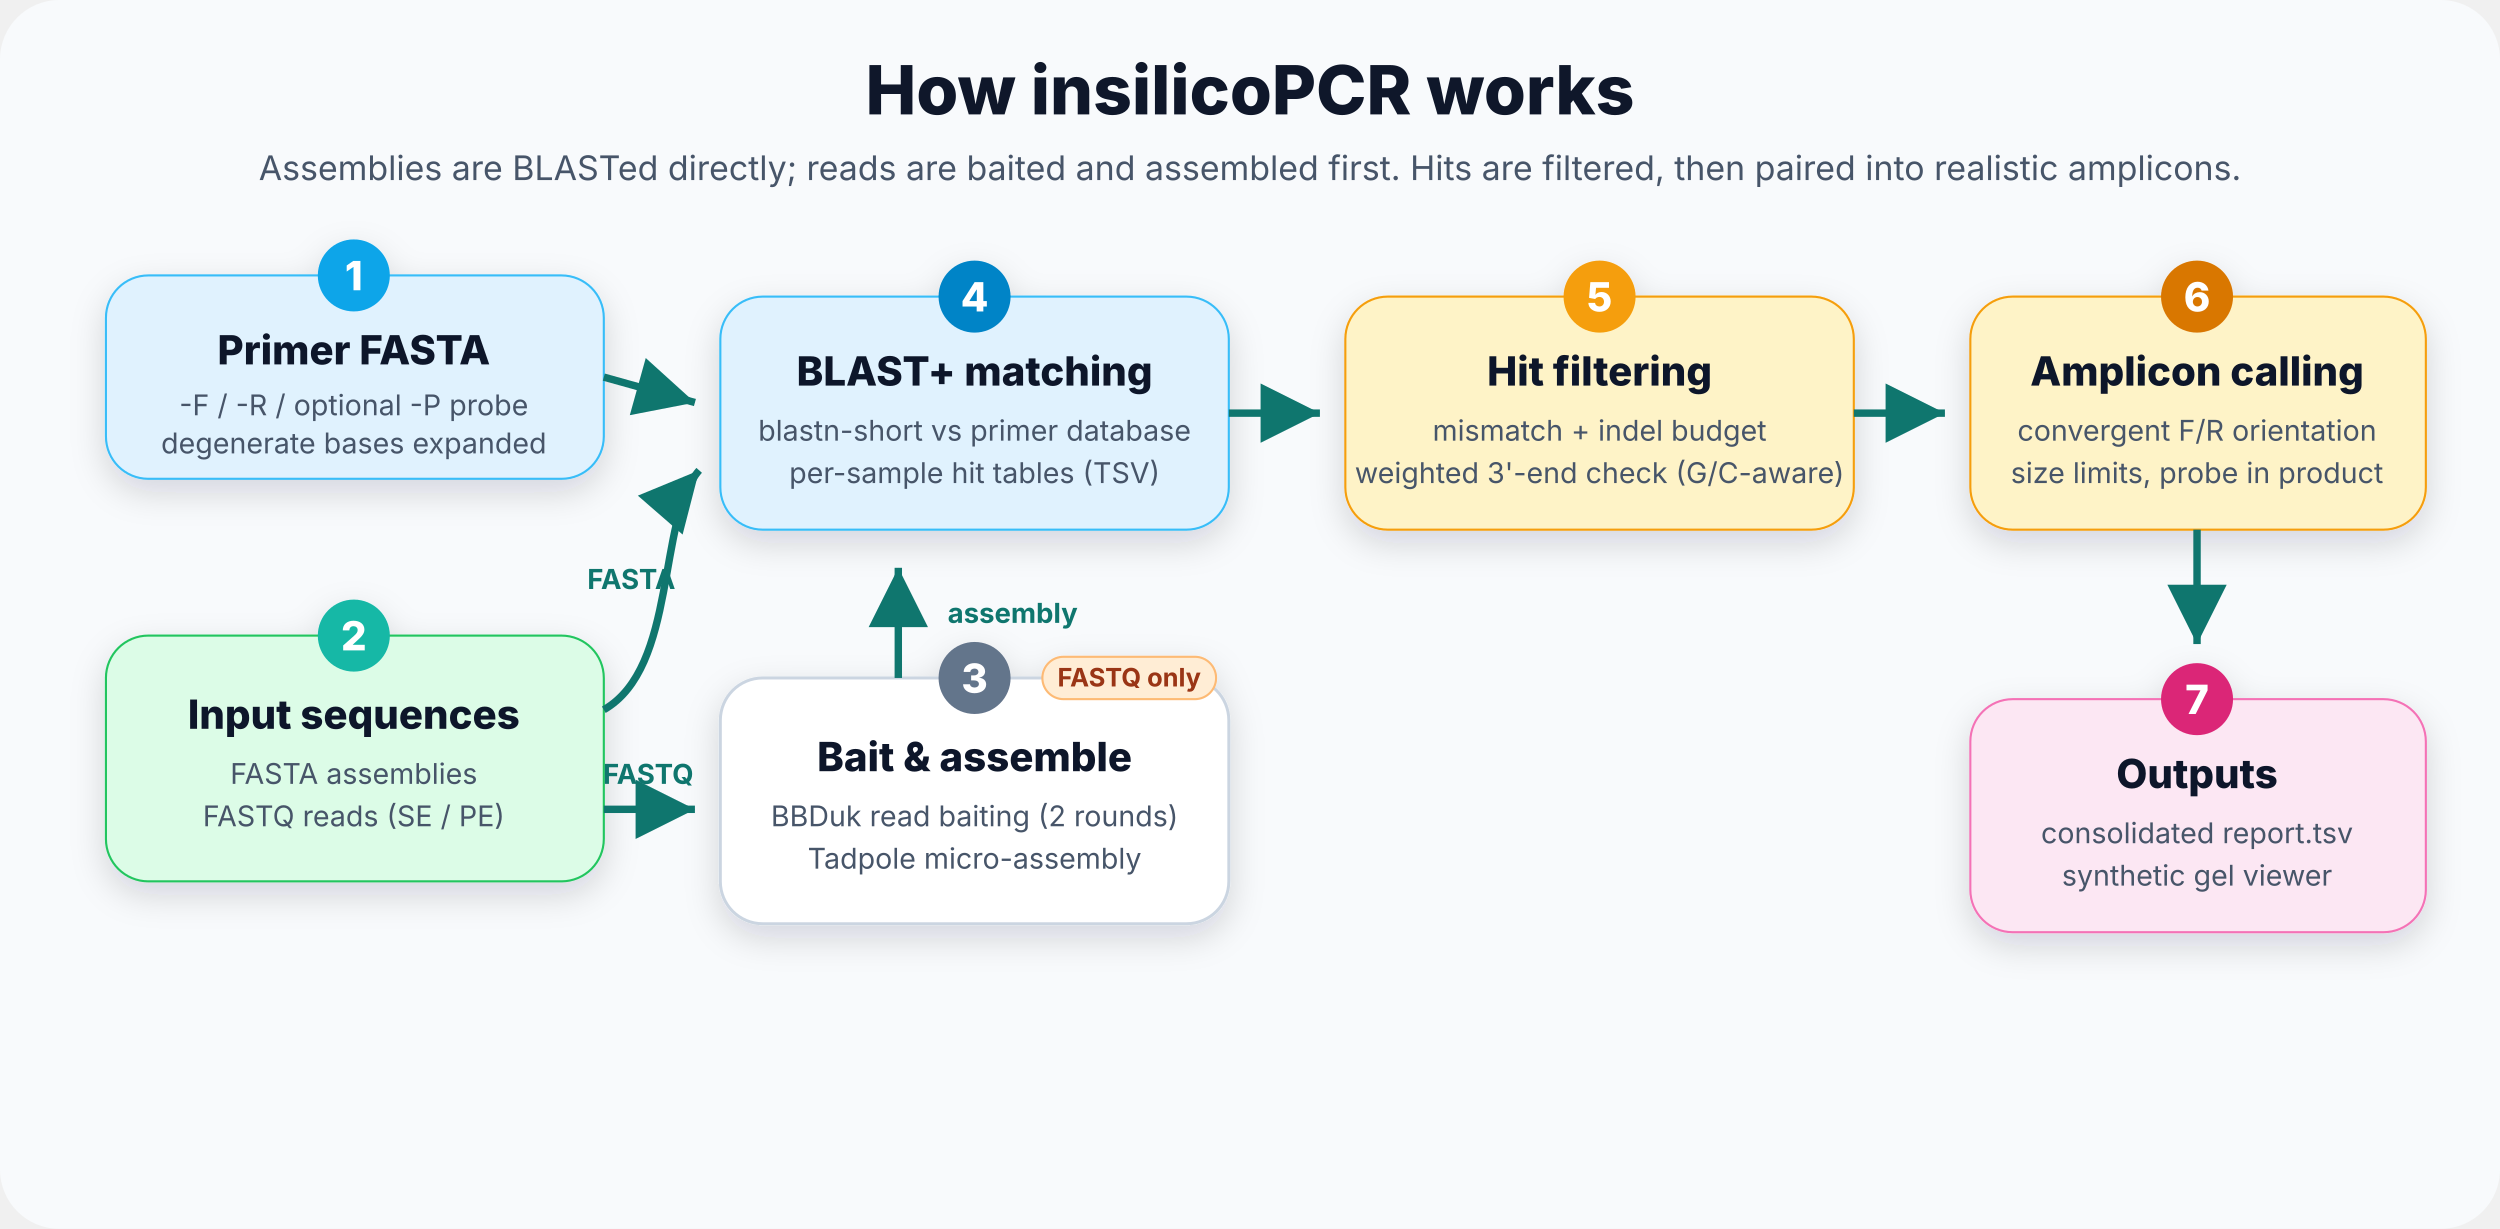
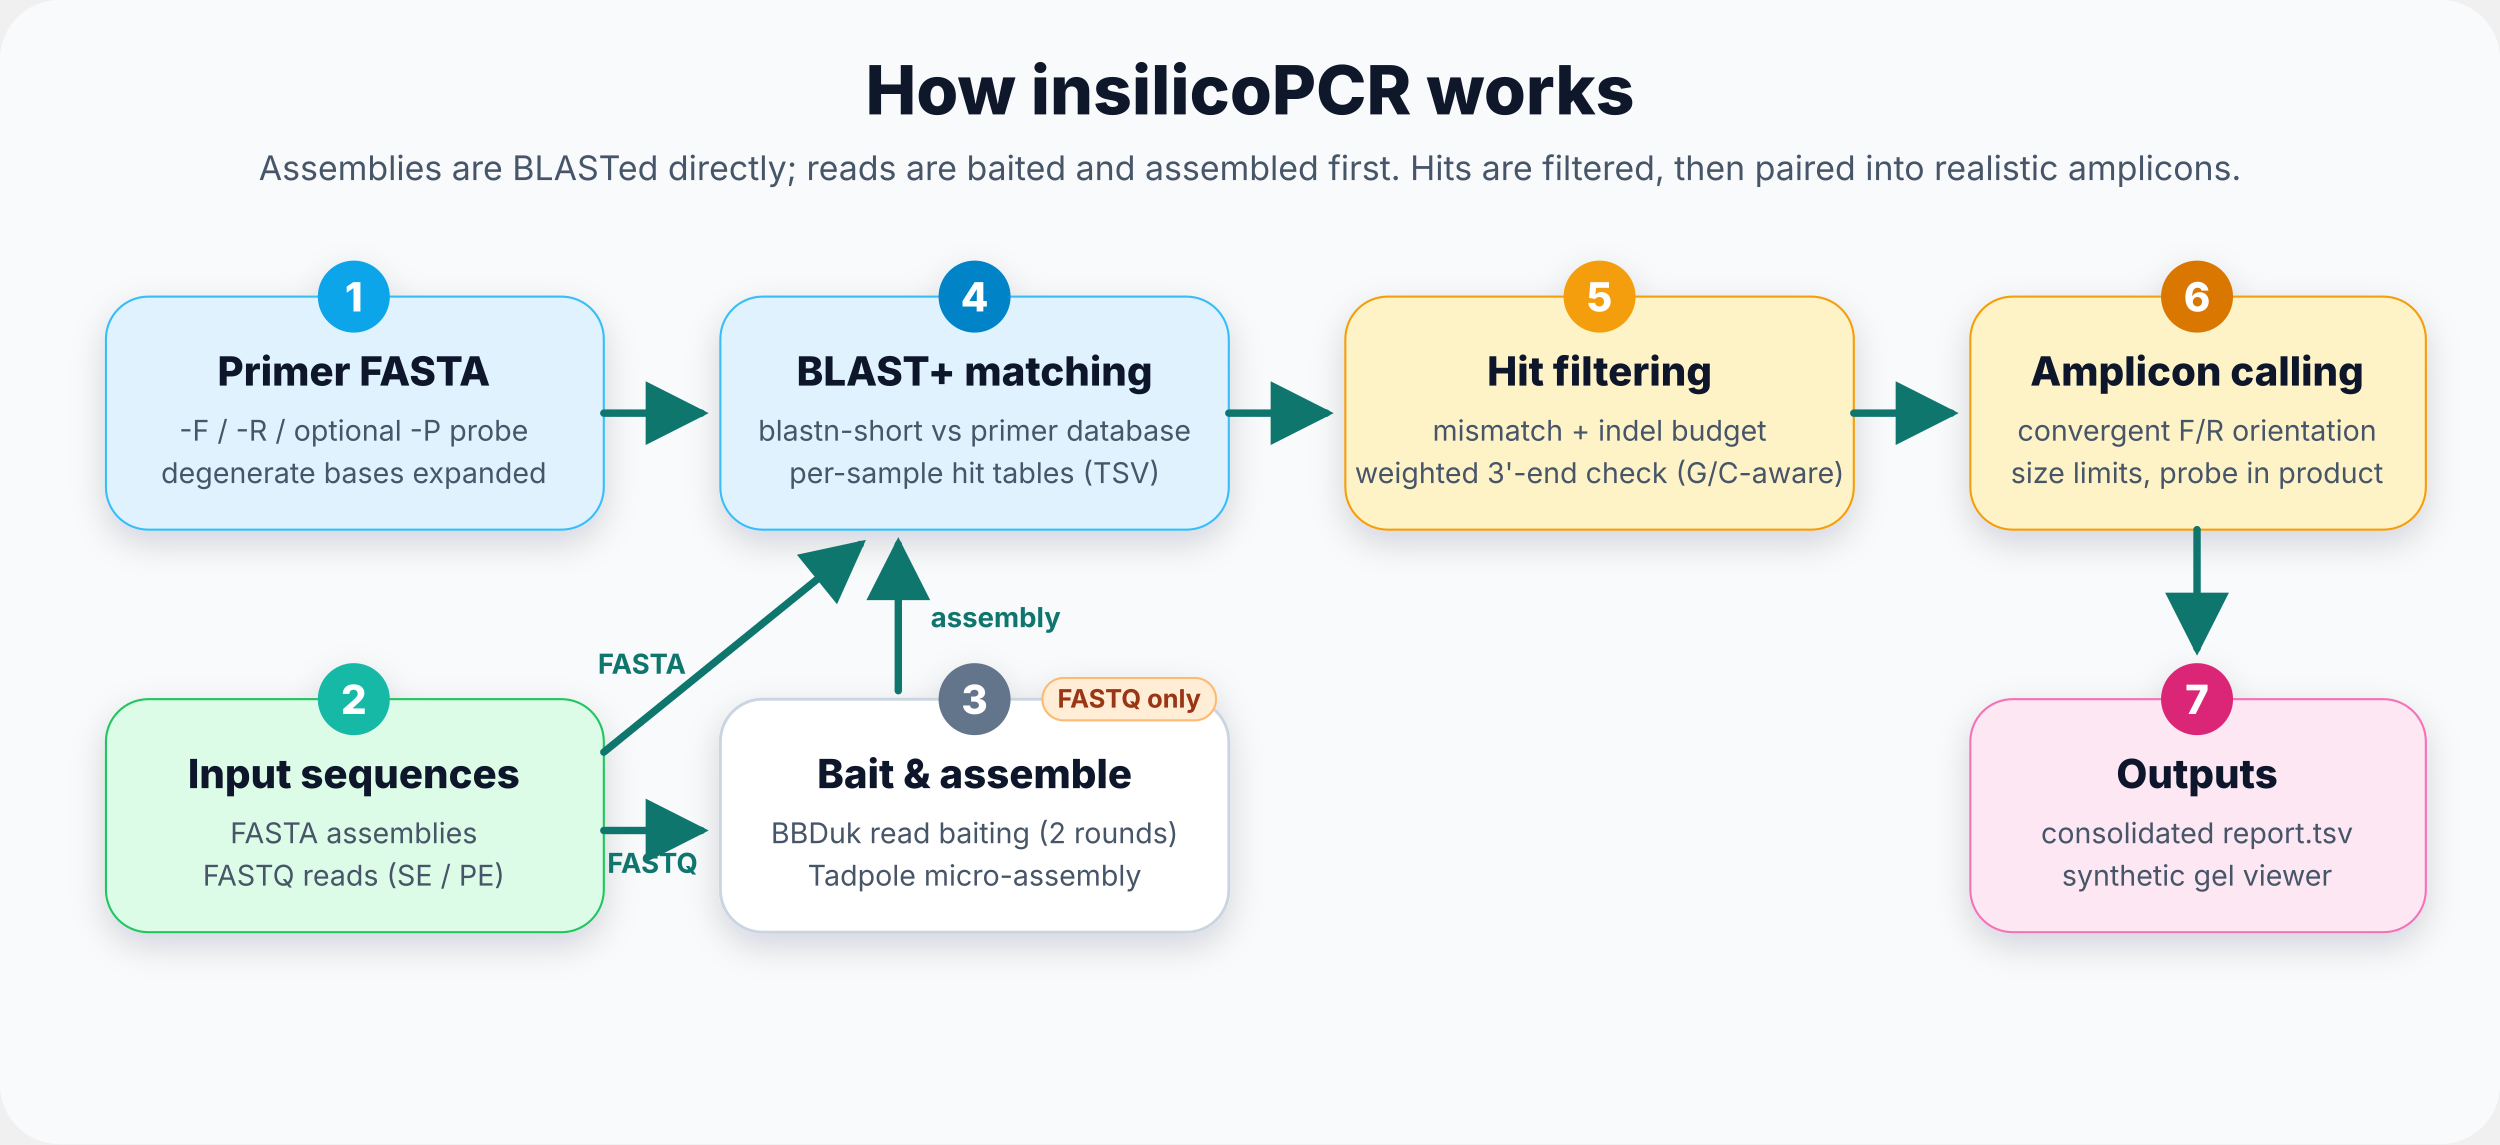
- <svg xmlns="http://www.w3.org/2000/svg" width="1180" height="580" viewBox="0 0 1180 580" role="img" aria-labelledby="title desc">
+ <svg xmlns="http://www.w3.org/2000/svg" width="1180" height="540" viewBox="0 0 1180 540" role="img" aria-labelledby="title desc">
  <defs>
    <filter id="shadow" x="-20%" y="-20%" width="140%" height="160%">
      <feDropShadow dx="0" dy="6" stdDeviation="8" flood-color="#0F172A" flood-opacity="0.15" />
    </filter>
-     <marker id="arrow" markerWidth="12" markerHeight="12" refX="10" refY="6" orient="auto">
-       <path d="M2 2 L10 6 L2 10 Z" fill="#0F766E" />
+     <marker id="arrow" markerWidth="11" markerHeight="11" refX="8.5" refY="5.5" orient="auto">
+       <path d="M1 1.2 L9.5 5.5 L1 9.8 Z" fill="#0F766E" />
    </marker>
    <style>
      .title{font:800 32px Inter,Segoe UI,Arial,sans-serif;fill:#0F172A}
      .sub{font:16px Inter,Segoe UI,Arial,sans-serif;fill:#475569}
      .label{font:800 19px Inter,Segoe UI,Arial,sans-serif;fill:#0F172A}
      .small{font:13.5px Inter,Segoe UI,Arial,sans-serif;fill:#475569}
      .num{font:800 19px Inter,Segoe UI,Arial,sans-serif;fill:#fff}
      .tag{font:700 12px Inter,Segoe UI,Arial,sans-serif;fill:#9A3412}
      .edge{font:700 13px Inter,Segoe UI,Arial,sans-serif;fill:#0F766E}
      .card{fill:#fff;stroke:#CBD5E1;stroke-width:1.4}
      .blue{fill:#E0F2FE;stroke:#38BDF8}
      .green{fill:#DCFCE7;stroke:#22C55E}
      .amber{fill:#FEF3C7;stroke:#F59E0B}
      .rose{fill:#FCE7F3;stroke:#F472B6}
-       .ink{stroke:#0F766E;stroke-width:3.5;fill:none}
+       .ink{stroke:#0F766E;stroke-width:3.5;fill:none;stroke-linecap:round}
    </style>
  </defs>
-   <rect width="1180" height="580" rx="28" fill="#F8FAFC" />
+   <rect width="1180" height="540" rx="28" fill="#F8FAFC" />
  <text x="590" y="54" text-anchor="middle" class="title">How insilicoPCR works</text>
  <text x="590" y="85" text-anchor="middle" class="sub">Assemblies are BLASTed directly; reads are baited and assembled first. Hits are filtered, then paired into realistic amplicons.</text>
  <g text-anchor="middle">
    <g filter="url(#shadow)">
-       <rect x="50" y="130" width="235" height="96" rx="20" class="blue" />
-       <circle cx="167" cy="130" r="17" fill="#0EA5E9" />
-       <text x="167" y="137" class="num">1</text>
-       <text x="167" y="172" class="label">Primer FASTA</text>
-       <text x="167" y="196" class="small">-F / -R / optional -P probe</text>
-       <text x="167" y="214" class="small">degenerate bases expanded</text>
-     </g>
-     <g filter="url(#shadow)">
-       <rect x="50" y="300" width="235" height="116" rx="20" class="green" />
-       <circle cx="167" cy="300" r="17" fill="#14B8A6" />
-       <text x="167" y="307" class="num">2</text>
-       <text x="167" y="344" class="label">Input sequences</text>
-       <text x="167" y="370" class="small">FASTA assemblies</text>
-       <text x="167" y="390" class="small">FASTQ reads (SE / PE)</text>
-     </g>
-     <g filter="url(#shadow)">
-       <rect x="340" y="320" width="240" height="116" rx="20" class="card" />
-       <circle cx="460" cy="320" r="17" fill="#64748B" />
-       <text x="460" y="327" class="num">3</text>
-       <text x="460" y="364" class="label">Bait &amp; assemble</text>
-       <text x="460" y="390" class="small">BBDuk read baiting (2 rounds)</text>
-       <text x="460" y="410" class="small">Tadpole micro-assembly</text>
-       <rect x="492" y="310" width="82" height="20" rx="10" fill="#FFEDD5" stroke="#FDBA74" stroke-width="1" />
-       <text x="533" y="324" class="tag">FASTQ only</text>
+       <rect x="50" y="140" width="235" height="110" rx="20" class="blue" />
+       <circle cx="167" cy="140" r="17" fill="#0EA5E9" />
+       <text x="167" y="147" class="num">1</text>
+       <text x="167" y="182" class="label">Primer FASTA</text>
+       <text x="167" y="208" class="small">-F / -R / optional -P probe</text>
+       <text x="167" y="228" class="small">degenerate bases expanded</text>
    </g>
    <g filter="url(#shadow)">
      <rect x="340" y="140" width="240" height="110" rx="20" class="blue" />
      <circle cx="460" cy="140" r="17" fill="#0284C7" />
      <text x="460" y="147" class="num">4</text>
      <text x="460" y="182" class="label">BLAST+ matching</text>
      <text x="460" y="208" class="small">blastn-short vs primer database</text>
      <text x="460" y="228" class="small">per-sample hit tables (TSV)</text>
    </g>
    <g filter="url(#shadow)">
      <rect x="635" y="140" width="240" height="110" rx="20" class="amber" />
      <circle cx="755" cy="140" r="17" fill="#F59E0B" />
      <text x="755" y="147" class="num">5</text>
      <text x="755" y="182" class="label">Hit filtering</text>
      <text x="755" y="208" class="small">mismatch + indel budget</text>
      <text x="755" y="228" class="small">weighted 3'-end check (G/C-aware)</text>
    </g>
    <g filter="url(#shadow)">
      <rect x="930" y="140" width="215" height="110" rx="20" class="amber" />
      <circle cx="1037" cy="140" r="17" fill="#D97706" />
      <text x="1037" y="147" class="num">6</text>
      <text x="1037" y="182" class="label">Amplicon calling</text>
      <text x="1037" y="208" class="small">convergent F/R orientation</text>
      <text x="1037" y="228" class="small">size limits, probe in product</text>
    </g>
    <g filter="url(#shadow)">
+       <rect x="50" y="330" width="235" height="110" rx="20" class="green" />
+       <circle cx="167" cy="330" r="17" fill="#14B8A6" />
+       <text x="167" y="337" class="num">2</text>
+       <text x="167" y="372" class="label">Input sequences</text>
+       <text x="167" y="398" class="small">FASTA assemblies</text>
+       <text x="167" y="418" class="small">FASTQ reads (SE / PE)</text>
+     </g>
+     <g filter="url(#shadow)">
+       <rect x="340" y="330" width="240" height="110" rx="20" class="card" />
+       <circle cx="460" cy="330" r="17" fill="#64748B" />
+       <text x="460" y="337" class="num">3</text>
+       <text x="460" y="372" class="label">Bait &amp; assemble</text>
+       <text x="460" y="398" class="small">BBDuk read baiting (2 rounds)</text>
+       <text x="460" y="418" class="small">Tadpole micro-assembly</text>
+       <rect x="492" y="320" width="82" height="20" rx="10" fill="#FFEDD5" stroke="#FDBA74" stroke-width="1" />
+       <text x="533" y="334" class="tag">FASTQ only</text>
+     </g>
+     <g filter="url(#shadow)">
      <rect x="930" y="330" width="215" height="110" rx="20" class="rose" />
      <circle cx="1037" cy="330" r="17" fill="#DB2777" />
      <text x="1037" y="337" class="num">7</text>
      <text x="1037" y="372" class="label">Outputs</text>
      <text x="1037" y="398" class="small">consolidated report.tsv</text>
      <text x="1037" y="418" class="small">synthetic gel viewer</text>
    </g>
-     <path d="M285 178 L328 190" class="ink" marker-end="url(#arrow)" />
-     <path d="M285 335 C320 315 310 245 330 222" class="ink" marker-end="url(#arrow)" />
-     <text x="298" y="278" class="edge" text-anchor="middle">FASTA</text>
-     <path d="M285 382 L328 382" class="ink" marker-end="url(#arrow)" />
-     <text x="306" y="370" class="edge" text-anchor="middle">FASTQ</text>
-     <path d="M424 320 L424 268" class="ink" marker-end="url(#arrow)" />
-     <text x="478" y="294" class="edge" text-anchor="middle">assembly</text>
-     <path d="M580 195 L623 195" class="ink" marker-end="url(#arrow)" />
-     <path d="M875 195 L918 195" class="ink" marker-end="url(#arrow)" />
-     <path d="M1037 250 L1037 304" class="ink" marker-end="url(#arrow)" />
+     <line x1="285" y1="195" x2="331" y2="195" class="ink" marker-end="url(#arrow)" />
+     <line x1="580" y1="195" x2="626" y2="195" class="ink" marker-end="url(#arrow)" />
+     <line x1="875" y1="195" x2="921" y2="195" class="ink" marker-end="url(#arrow)" />
+     <line x1="285" y1="355" x2="406" y2="257" class="ink" marker-end="url(#arrow)" />
+     <text x="303" y="318" class="edge">FASTA</text>
+     <line x1="285" y1="392" x2="331" y2="392" class="ink" marker-end="url(#arrow)" />
+     <text x="308" y="412" class="edge">FASTQ</text>
+     <line x1="424" y1="326" x2="424" y2="257" class="ink" marker-end="url(#arrow)" />
+     <text x="470" y="296" class="edge">assembly</text>
+     <line x1="1037" y1="250" x2="1037" y2="306" class="ink" marker-end="url(#arrow)" />
  </g>
</svg>
